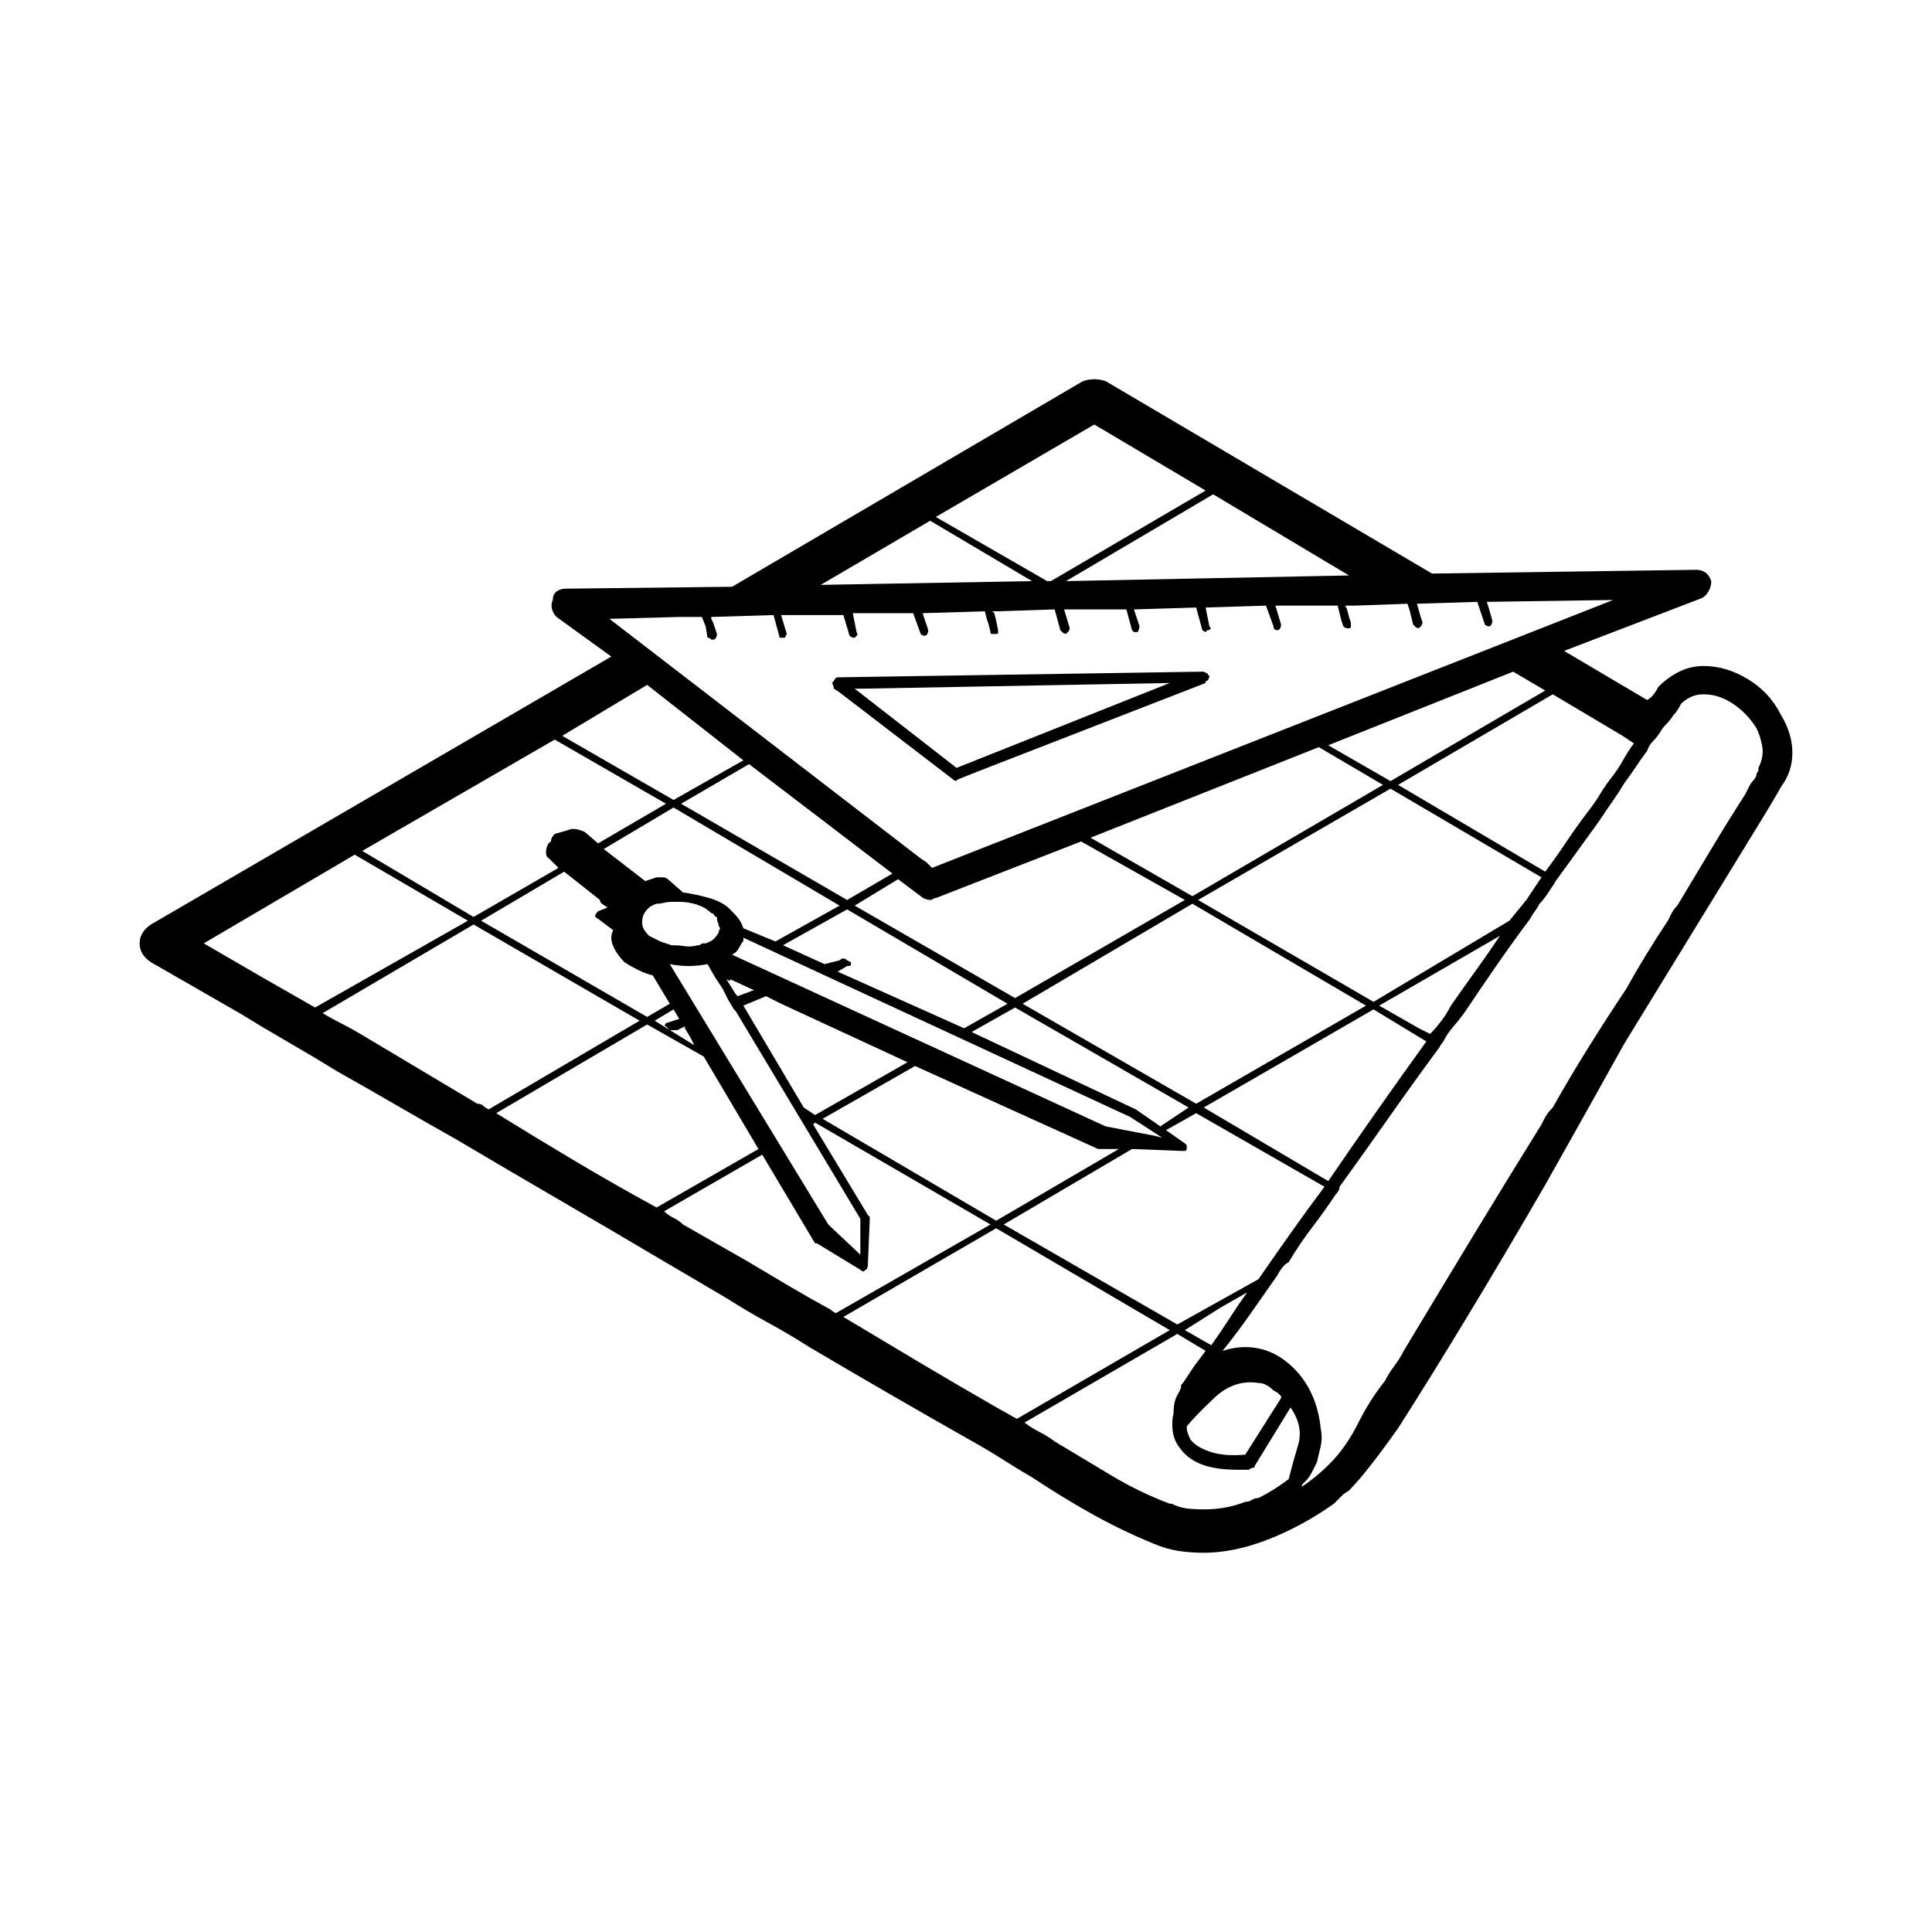
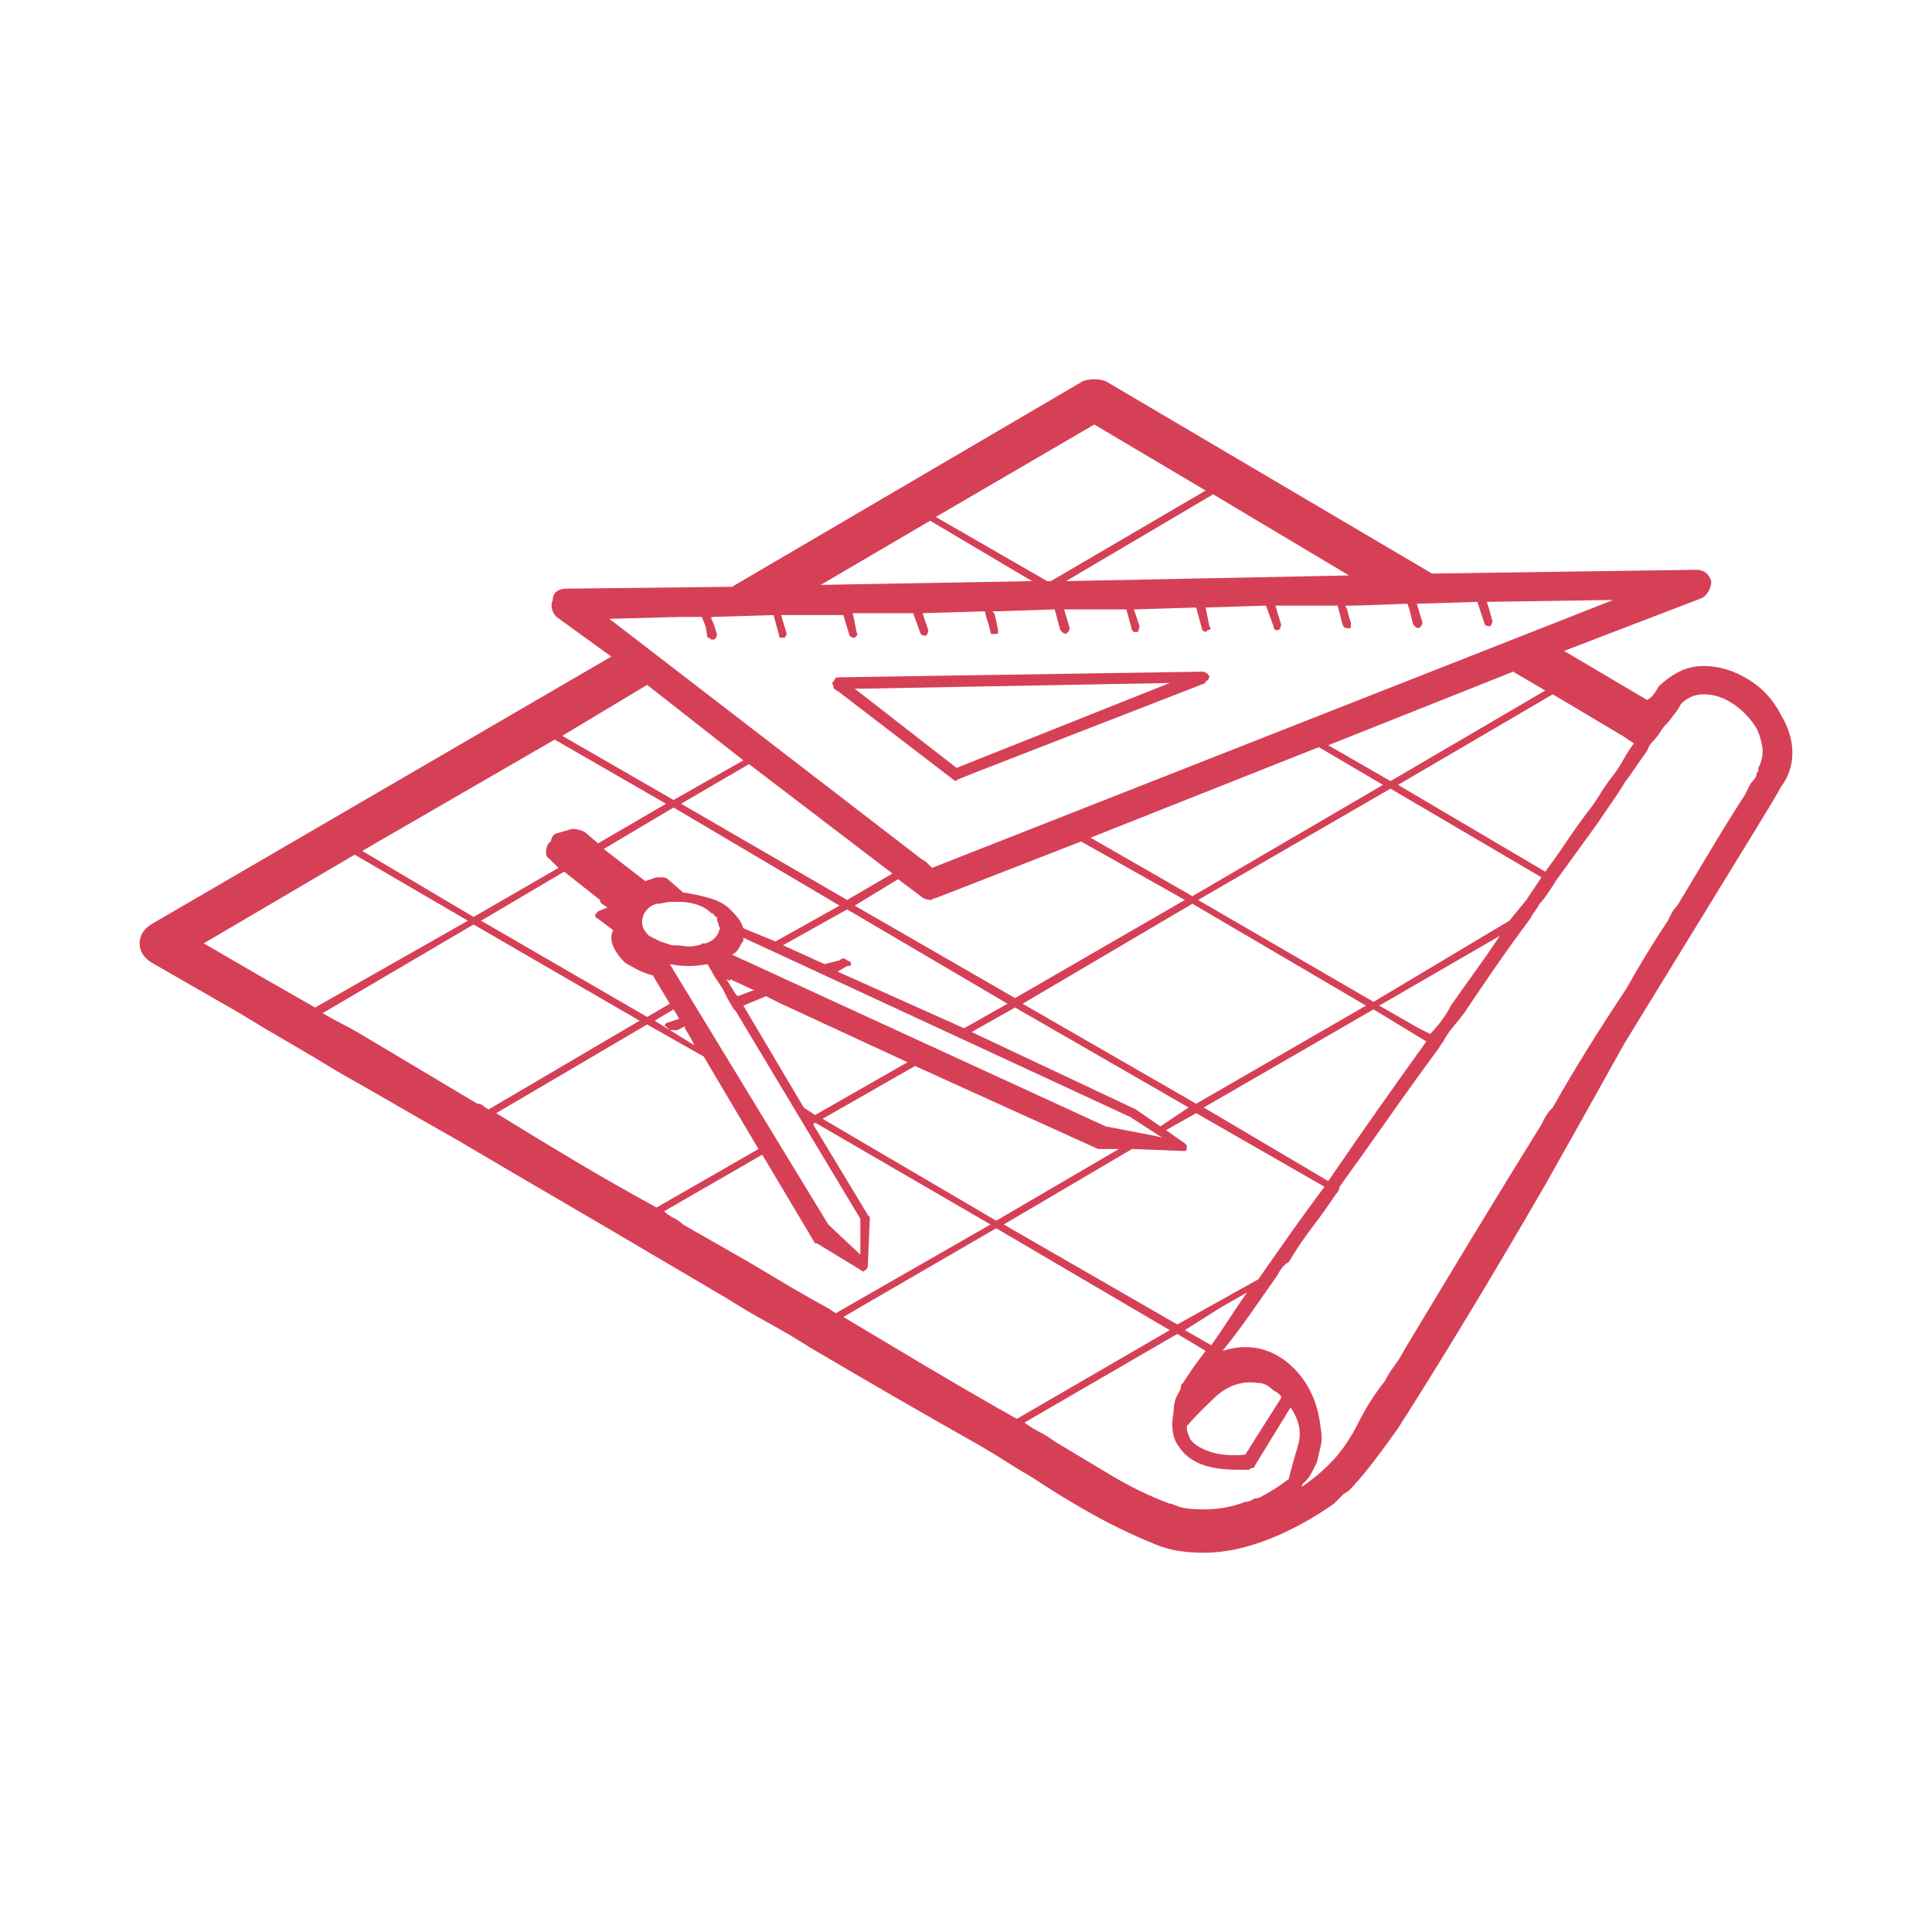
<svg xmlns="http://www.w3.org/2000/svg" version="1.1" viewBox="0 0 1024 1024">
  <g transform="matrix(1 0 0 -1 0 960)">
-     <path fill="currentColor" d="M944 581q-6 12 -17.5 19t-23.5 7q-7 0 -13 -3t-11 -8q-1 -2 -2.5 -4t-3.5 -3l-44 26l73 28q2 1 3.5 3.5t1.5 5.5q-1 3 -3 4.5t-5 1.5l-140 -2l-173 102q-3 1 -6 1t-6 -1l-186 -109l-88 -1q-3 0 -5 -1.5t-2 -4.5q-1 -2 -0.5 -4.5t2.5 -4.5l29 -21l-244 -142 q-3 -2 -4.5 -4.5t-1.5 -5.5t1.5 -5.5t4.5 -4.5l47 -27q13 -8 26 -15.5t26 -15.5q16 -9 31.5 -18t31.5 -18q27 -16 54.5 -32t54.5 -32l34 -20q11 -7 22 -13t22 -13q22 -13 44.5 -26t45.5 -26q7 -4 14 -8.5t14 -8.5q15 -10 31 -19t33 -16q7 -3 13.5 -4t13.5 -1q16 0 34 7 t35 19l5 5t3 2v0v0q9 9 26 33q16 25 36 58t42 71q22 39 42 75q49 80 65 106t18 30v0q6 8 6 18t-6 20v0zM530 213q-21 12 -42 24.5t-41 24.5l81 47l92 -54l-81 -47q-2 1 -4.5 2.5t-4.5 2.5v0zM188 507l60 -35l-81 -46l-14 8l-14 8l-31 18l80 47v0zM294 568l59 -34l-36 -21 l-7 6q-2 1 -4.5 1.5t-4.5 -0.5l-7 -2q-1 -1 -1.5 -2t-0.5 -2q-2 -1 -2.5 -4.5t1.5 -4.5l5 -5l-45 -26l-59 35zM360 633h12l2 -5l1 -6q1 0 1.5 -0.5l0.5 -0.5h1v0q1 0 1.5 1t0.5 2l-1 3l-1 3l-1 2v1l33 1l3 -11q0 -1 0.5 -1h1.5v0h1l0.5 1l0.5 1l-3 10h33l3 -10q0 -1 1 -1.5 l1 -0.5h0.5h0.5l1.5 1.5t-0.5 1.5l-2 10h32l4 -11l0.5 -0.5t1.5 -0.5v0v0q1 0 1.5 1t0.5 2l-3 9l33 1l1 -4l1 -3l1 -4q0 -1 0.5 -1h1.5h0.5h0.5q1 0 1 0.5v1.5l-1 5l-1 4l-1 1h3l30 1l3 -11l1.5 -1.5t1.5 -0.5v0v0l1.5 1.5t0.5 1.5l-3 10h33l3 -11v0v0l1 -1h1v0v0h1l0.5 1 t0.5 2l-3 9l33 1l3 -11q0 -1 1 -1.5l1 -0.5l0.5 0.5l0.5 0.5q1 0 1.5 0.5t-0.5 1.5l-2 10l32 1l4 -11q0 -1 0.5 -1.5t1.5 -0.5v0v0q1 0 1.5 1t0.5 2l-3 10h33l1 -4l1 -4l1 -3l0.5 -0.5t1.5 -0.5h0.5h0.5q1 0 1 1v2l-1 3l-1 4l-1 2h5l28 1l1 -3l2 -8l1.5 -1.5t1.5 -0.5v0v0 l1.5 1.5t0.5 1.5l-1 3l-2 7l32 1l4 -12l0.5 -0.5t1.5 -0.5v0v0q1 0 1.5 1t0.5 2l-2 7l-1 3l67 1l-361 -142l-3 3l-3 2l-165 127l37 1v0zM493 684l54 -32l-112 -2l58 34v0zM580 735l59 -35l-82 -48h-2l-59 34l84 49v0zM715 655l-150 -3l78 46zM860 570l6 -4q-3 -4 -5.5 -8.5 t-5.5 -8.5q-4 -5 -7 -10t-7 -10q-6 -8 -11 -15.5t-11 -15.5l-78 46l82 48l37 -22v0zM932 553v-1.5t-1 -1.5q0 -1 -0.5 -2t-1.5 -2t-2 -3l-2 -4q-9 -14 -18 -29l-18 -30q-2 -2 -3 -4l-2 -4q-6 -9 -11.5 -18t-10.5 -18q-10 -15 -20 -31t-19 -32q-2 -2 -3 -3.5t-2 -3.5l-0.5 -1 l-0.5 -1q-18 -29 -36.5 -59.5t-36.5 -60.5q-2 -4 -5 -8t-5 -8q-4 -5 -7.5 -10.5t-6.5 -11.5q-6 -12 -13.5 -20t-16.5 -14q0 1 0.5 1.5l1.5 1.5q2 2 3.5 5l2.5 5q1 4 2 8.5t0 9.5q-2 19 -13.5 31t-26.5 12q-3 0 -6 -0.5t-6 -1.5q8 10 15 20l14 20q1 2 2.5 4t3.5 3 q6 10 12.5 18.5t12.5 17.5q1 1 1.5 2t0.5 2q13 18 26 36.5t27 37.5l0.5 1t1.5 2q2 4 5 7.5t6 7.5q8 12 17 25t18 25q1 2 2.5 4t2.5 4q2 2 4 5l4 6l0.5 1t1.5 2q5 7 10.5 14.5t10.5 14.5q4 6 7.5 11t6.5 10q3 4 6 8.5t6 8.5q1 3 3 5t4 5q1 2 3 4t4 5q1 1 2 2.5t2 3.5 q2 2 5 3.5t7 1.5q8 0 15.5 -5t12.5 -13q2 -4 3 -9.5t-2 -11.5v0zM679 219l-19 -30q-11 -1 -18.5 1.5t-10.5 6.5q-1 2 -1.5 3.5t-0.5 3.5q4 5 14.5 15t23.5 8q2 0 4 -1t4 -3q2 -1 2.5 -1.5l1.5 -1.5v-1zM263 370l80 47l30 -17l29 -49l-54 -31q-22 12 -43 24.5t-42 25.5v0z M399 435l-8 -3l-1 1l-5 8v0l2 -1v1l13 -6h-1v0zM377 476q1 0 1.5 -1t1.5 -1q0 -2 0.5 -3t0.5 -2q1 -1 0.5 -1.5t-0.5 -1.5q-1 -2 -2.5 -3.5t-4.5 -2.5v0v0h-0.5h-0.5q-1 0 -1.5 -0.5t-1.5 -0.5q-4 -1 -7 -0.5t-7 0.5l-6 2t-6 3q-3 3 -3.5 5.5t0.5 5.5q1 2 2.5 3.5t4.5 2.5 q2 0 4 0.5t4 0.5h2h2q5 0 9.5 -1.5t7.5 -4.5v0zM534 428l-23 -13l-67 30l5 3q2 0 2 0.5v1.5l-2 1q-1 1 -2 1t-2 -1l-8 -2l-22 10l34 19l85 -50v0zM453 480l23 14l12 -9q1 -1 2.5 -1.5t2.5 -0.5t1.5 0.5t1.5 0.5l77 30l55 -31l-90 -52l-85 49v0zM586 363l-198 91q2 1 3 2.5 t2 3.5q1 1 1 1.5v1.5l205 -95l17 -11l-4 1l-26 5v0zM360 420l-6 -2q-1 0 -1.5 -1t0.5 -1l2 -2h1.5h2.5l4 2v-1v0l3 -5v0l2 -4l-21 13l10 6l3 -5v0zM456 311v-16l-17 16l-84 138q5 -1 10 -1t10 1l4 -7l2 -3l2 -3l3 -6l3 -5l1 -1l66 -110v-3v0zM602 372l-87 41l23 13l92 -53 l-15 -10zM542 428l90 53l92 -54l-90 -52l-92 53v0zM728 425l28 -17q-13 -18 -26 -36.5t-26 -37.5l-66 39l90 52v0zM731 427l64 37q-6 -9 -12.5 -18t-13.5 -19q-2 -4 -5 -8t-6 -7l-6 3zM800 472l-72 -43l-93 54l102 59l80 -47l-8 -12t-9 -11v0zM632 485l-54 31l121 48l34 -20 l-101 -59v0zM473 497l-24 -14l-88 51l36 21zM445 480l-34 -19l-17 7q-1 3 -2.5 5t-4.5 5q-4 4 -11 6t-14 3l-8 7q-1 1 -3 1h-3l-6 -2l-22 17l37 22l88 -52v0zM318 483q0 -1 0.5 -1.5l0.5 -0.5l3 -2l-5 -2q-1 -1 -1.5 -2t1.5 -2l8 -6q-2 -4 0 -8.5t6 -8.5q3 -2 7 -4t8 -3 l9 -15l-12 -7l-88 51l44 26l19 -15v0zM426 373l-32 54l12 5l8 -4v0l67 -31l-49 -28zM485 395l97 -44h11l-65 -38l-92 54l49 28v0zM600 351l26 -1v0v0v0h1v0h1.5t0.5 1v2t-1 1l-10 7l16 9l68 -39q-9 -12 -17.5 -24t-17.5 -25l-43 -24l-92 53l68 40v0zM647 267l14 8 q-5 -7 -9.5 -14t-9.5 -14l-14 8zM737 546l-33 19l98 39l17 -10l-82 -48v0zM394 557l-37 -21l-59 34l45 27l51 -40v0zM171 423l80 47l88 -51l-80 -47q-2 1 -3 2t-3 1q-15 9 -31 18.5t-31 18.5q-5 3 -10 5.5t-10 5.5v0zM352 318l52 30l28 -47v0h1l23 -14l0.5 -0.5t1.5 -0.5 v0.5t1 0.5l0.5 0.5t0.5 1.5v1v0v0l1 24v1l-1 1l-29 48l1 1l93 -54l-82 -47l-1 0.5t-2 1.5q-11 6 -22 12.5t-21 12.5l-35 20q-2 2 -5 3.5t-5 3.5v0zM624 253l15 -9l-6 -8t-6 -9l-0.5 -0.5l-0.5 -0.5v-1v0q0 -1 -2 -4.5t-2 -9.5q-1 -4 -0.5 -9t3.5 -9q4 -6 11.5 -9t19.5 -3h3 h3q1 1 2 1t1 1l19 31q7 -10 4 -20t-5 -18q-4 -3 -8 -5.5t-8 -4.5q-2 0 -3.5 -1t-3.5 -1q-5 -2 -10.5 -3t-11.5 -1q-5 0 -9 0.5t-8 2.5h-0.5h-0.5q-16 6 -31 15l-30 18q-4 3 -8 5t-8 5l81 47v0zM445 593l60 -46l0.5 -0.5t1.5 -0.5v0.5t1 0.5l10 4l121 47v0.5v0.5q1 0 1.5 1 t0.5 2h-0.5t-0.5 1l-1 0.5l-1 0.5h-1l-193 -3q-1 0 -1.5 -1t-1.5 -2l0.5 -1t0.5 -2l3 -2v0zM458 595l162 3l-113 -45l-54 42h5z" />
+     <path fill="#d64057" d="M944 581q-6 12 -17.5 19t-23.5 7q-7 0 -13 -3t-11 -8q-1 -2 -2.5 -4t-3.5 -3l-44 26l73 28q2 1 3.5 3.5t1.5 5.5q-1 3 -3 4.5t-5 1.5l-140 -2l-173 102q-3 1 -6 1t-6 -1l-186 -109l-88 -1q-3 0 -5 -1.5t-2 -4.5q-1 -2 -0.5 -4.5t2.5 -4.5l29 -21l-244 -142 q-3 -2 -4.5 -4.5t-1.5 -5.5t1.5 -5.5t4.5 -4.5l47 -27q13 -8 26 -15.5t26 -15.5q16 -9 31.5 -18t31.5 -18q27 -16 54.5 -32t54.5 -32l34 -20q11 -7 22 -13t22 -13q22 -13 44.5 -26t45.5 -26q7 -4 14 -8.5t14 -8.5q15 -10 31 -19t33 -16q7 -3 13.5 -4t13.5 -1q16 0 34 7 t35 19l5 5t3 2v0v0q9 9 26 33q16 25 36 58t42 71q22 39 42 75q49 80 65 106t18 30v0q6 8 6 18t-6 20v0zM530 213q-21 12 -42 24.5t-41 24.5l81 47l92 -54l-81 -47q-2 1 -4.5 2.5t-4.5 2.5v0zM188 507l60 -35l-81 -46l-14 8l-14 8l-31 18l80 47v0zM294 568l59 -34l-36 -21 l-7 6q-2 1 -4.5 1.5t-4.5 -0.5l-7 -2q-1 -1 -1.5 -2t-0.5 -2q-2 -1 -2.5 -4.5t1.5 -4.5l5 -5l-45 -26l-59 35zM360 633h12l2 -5l1 -6q1 0 1.5 -0.5l0.5 -0.5h1v0q1 0 1.5 1t0.5 2l-1 3l-1 3l-1 2v1l33 1l3 -11q0 -1 0.5 -1h1.5v0h1l0.5 1l0.5 1l-3 10h33l3 -10q0 -1 1 -1.5 l1 -0.5h0.5h0.5l1.5 1.5t-0.5 1.5l-2 10h32l4 -11l0.5 -0.5t1.5 -0.5v0v0q1 0 1.5 1t0.5 2l-3 9l33 1l1 -4l1 -3l1 -4q0 -1 0.5 -1h1.5h0.5h0.5q1 0 1 0.5v1.5l-1 5l-1 4l-1 1h3l30 1l3 -11l1.5 -1.5t1.5 -0.5v0v0l1.5 1.5t0.5 1.5l-3 10h33l3 -11v0v0l1 -1h1v0v0h1l0.5 1 t0.5 2l-3 9l33 1l3 -11q0 -1 1 -1.5l1 -0.5l0.5 0.5l0.5 0.5q1 0 1.5 0.5t-0.5 1.5l-2 10l32 1l4 -11q0 -1 0.5 -1.5t1.5 -0.5v0v0q1 0 1.5 1t0.5 2l-3 10h33l1 -4l1 -4l1 -3l0.5 -0.5t1.5 -0.5h0.5h0.5q1 0 1 1v2l-1 3l-1 4l-1 2h5l28 1l1 -3l2 -8l1.5 -1.5t1.5 -0.5v0v0 l1.5 1.5t0.5 1.5l-1 3l-2 7l32 1l4 -12l0.5 -0.5t1.5 -0.5v0v0q1 0 1.5 1t0.5 2l-2 7l-1 3l67 1l-361 -142l-3 3l-3 2l-165 127l37 1v0zM493 684l54 -32l-112 -2l58 34v0zM580 735l59 -35l-82 -48h-2l-59 34l84 49v0zM715 655l-150 -3l78 46zM860 570l6 -4q-3 -4 -5.5 -8.5 t-5.5 -8.5q-4 -5 -7 -10t-7 -10q-6 -8 -11 -15.5t-11 -15.5l-78 46l82 48l37 -22v0zM932 553v-1.5t-1 -1.5q0 -1 -0.5 -2t-1.5 -2t-2 -3l-2 -4q-9 -14 -18 -29l-18 -30q-2 -2 -3 -4l-2 -4q-6 -9 -11.5 -18t-10.5 -18q-10 -15 -20 -31t-19 -32q-2 -2 -3 -3.5t-2 -3.5l-0.5 -1 l-0.5 -1q-18 -29 -36.5 -59.5t-36.5 -60.5q-2 -4 -5 -8t-5 -8q-4 -5 -7.5 -10.5t-6.5 -11.5q-6 -12 -13.5 -20t-16.5 -14q0 1 0.5 1.5l1.5 1.5q2 2 3.5 5l2.5 5q1 4 2 8.5t0 9.5q-2 19 -13.5 31t-26.5 12q-3 0 -6 -0.5t-6 -1.5q8 10 15 20l14 20q1 2 2.5 4t3.5 3 q6 10 12.5 18.5t12.5 17.5q1 1 1.5 2t0.5 2q13 18 26 36.5t27 37.5l0.5 1t1.5 2q2 4 5 7.5t6 7.5q8 12 17 25t18 25q1 2 2.5 4t2.5 4q2 2 4 5l4 6l0.5 1t1.5 2q5 7 10.5 14.5t10.5 14.5q4 6 7.5 11t6.5 10q3 4 6 8.5t6 8.5q1 3 3 5t4 5q1 2 3 4t4 5q1 1 2 2.5t2 3.5 q2 2 5 3.5t7 1.5q8 0 15.5 -5t12.5 -13q2 -4 3 -9.5t-2 -11.5v0zM679 219l-19 -30q-11 -1 -18.5 1.5t-10.5 6.5q-1 2 -1.5 3.5t-0.5 3.5q4 5 14.5 15t23.5 8q2 0 4 -1t4 -3q2 -1 2.5 -1.5l1.5 -1.5v-1zM263 370l80 47l30 -17l29 -49l-54 -31q-22 12 -43 24.5t-42 25.5v0z M399 435l-8 -3l-1 1l-5 8v0l2 -1v1l13 -6h-1v0zM377 476q1 0 1.5 -1t1.5 -1q0 -2 0.5 -3t0.5 -2q1 -1 0.5 -1.5t-0.5 -1.5q-1 -2 -2.5 -3.5t-4.5 -2.5v0v0h-0.5h-0.5q-1 0 -1.5 -0.5t-1.5 -0.5q-4 -1 -7 -0.5t-7 0.5l-6 2t-6 3q-3 3 -3.5 5.5t0.5 5.5q1 2 2.5 3.5t4.5 2.5 q2 0 4 0.5t4 0.5h2h2q5 0 9.5 -1.5t7.5 -4.5v0zM534 428l-23 -13l-67 30l5 3q2 0 2 0.5v1.5l-2 1q-1 1 -2 1t-2 -1l-8 -2l-22 10l34 19l85 -50v0zM453 480l23 14l12 -9q1 -1 2.5 -1.5t2.5 -0.5t1.5 0.5t1.5 0.5l77 30l55 -31l-90 -52l-85 49v0zM586 363l-198 91q2 1 3 2.5 t2 3.5q1 1 1 1.5v1.5l205 -95l17 -11l-4 1l-26 5v0zM360 420l-6 -2q-1 0 -1.5 -1t0.5 -1l2 -2h1.5h2.5l4 2v-1v0l3 -5v0l2 -4l-21 13l10 6l3 -5v0zM456 311v-16l-17 16l-84 138q5 -1 10 -1t10 1l4 -7l2 -3l2 -3l3 -6l3 -5l1 -1l66 -110v-3v0zM602 372l-87 41l23 13l92 -53 l-15 -10zM542 428l90 53l92 -54l-90 -52l-92 53v0zM728 425l28 -17q-13 -18 -26 -36.5t-26 -37.5l-66 39l90 52v0zM731 427l64 37q-6 -9 -12.5 -18t-13.5 -19q-2 -4 -5 -8t-6 -7l-6 3zM800 472l-72 -43l-93 54l102 59l80 -47l-8 -12t-9 -11v0zM632 485l-54 31l121 48l34 -20 l-101 -59v0zM473 497l-24 -14l-88 51l36 21zM445 480l-34 -19l-17 7q-1 3 -2.5 5t-4.5 5q-4 4 -11 6t-14 3l-8 7q-1 1 -3 1h-3l-6 -2l-22 17l37 22l88 -52v0zM318 483q0 -1 0.5 -1.5l0.5 -0.5l3 -2l-5 -2q-1 -1 -1.5 -2t1.5 -2l8 -6q-2 -4 0 -8.5t6 -8.5q3 -2 7 -4t8 -3 l9 -15l-12 -7l-88 51l44 26l19 -15v0zM426 373l-32 54l12 5l8 -4v0l67 -31l-49 -28zM485 395l97 -44h11l-65 -38l-92 54l49 28v0zM600 351l26 -1v0v0v0h1v0h1.5t0.5 1v2t-1 1l-10 7l16 9l68 -39q-9 -12 -17.5 -24t-17.5 -25l-43 -24l-92 53l68 40v0zM647 267l14 8 q-5 -7 -9.5 -14t-9.5 -14l-14 8zM737 546l-33 19l98 39l17 -10l-82 -48v0zM394 557l-37 -21l-59 34l45 27l51 -40v0zM171 423l80 47l88 -51l-80 -47q-2 1 -3 2t-3 1q-15 9 -31 18.5t-31 18.5q-5 3 -10 5.5t-10 5.5v0zM352 318l52 30l28 -47v0h1l23 -14l0.5 -0.5t1.5 -0.5 v0.5t1 0.5l0.5 0.5t0.5 1.5v1v0v0l1 24v1l-1 1l-29 48l1 1l93 -54l-82 -47l-1 0.5t-2 1.5q-11 6 -22 12.5t-21 12.5l-35 20q-2 2 -5 3.5t-5 3.5v0zM624 253l15 -9l-6 -8t-6 -9l-0.5 -0.5l-0.5 -0.5v-1v0q0 -1 -2 -4.5t-2 -9.5q-1 -4 -0.5 -9t3.5 -9q4 -6 11.5 -9t19.5 -3h3 h3q1 1 2 1t1 1l19 31q7 -10 4 -20t-5 -18q-4 -3 -8 -5.5t-8 -4.5q-2 0 -3.5 -1t-3.5 -1q-5 -2 -10.5 -3t-11.5 -1q-5 0 -9 0.5t-8 2.5h-0.5h-0.5q-16 6 -31 15l-30 18q-4 3 -8 5t-8 5l81 47v0zM445 593l60 -46l0.5 -0.5t1.5 -0.5v0.5t1 0.5l10 4l121 47v0.5v0.5q1 0 1.5 1 t0.5 2h-0.5t-0.5 1l-1 0.5l-1 0.5h-1l-193 -3q-1 0 -1.5 -1t-1.5 -2l0.5 -1t0.5 -2l3 -2v0zM458 595l162 3l-113 -45l-54 42h5z" />
  </g>
</svg>
